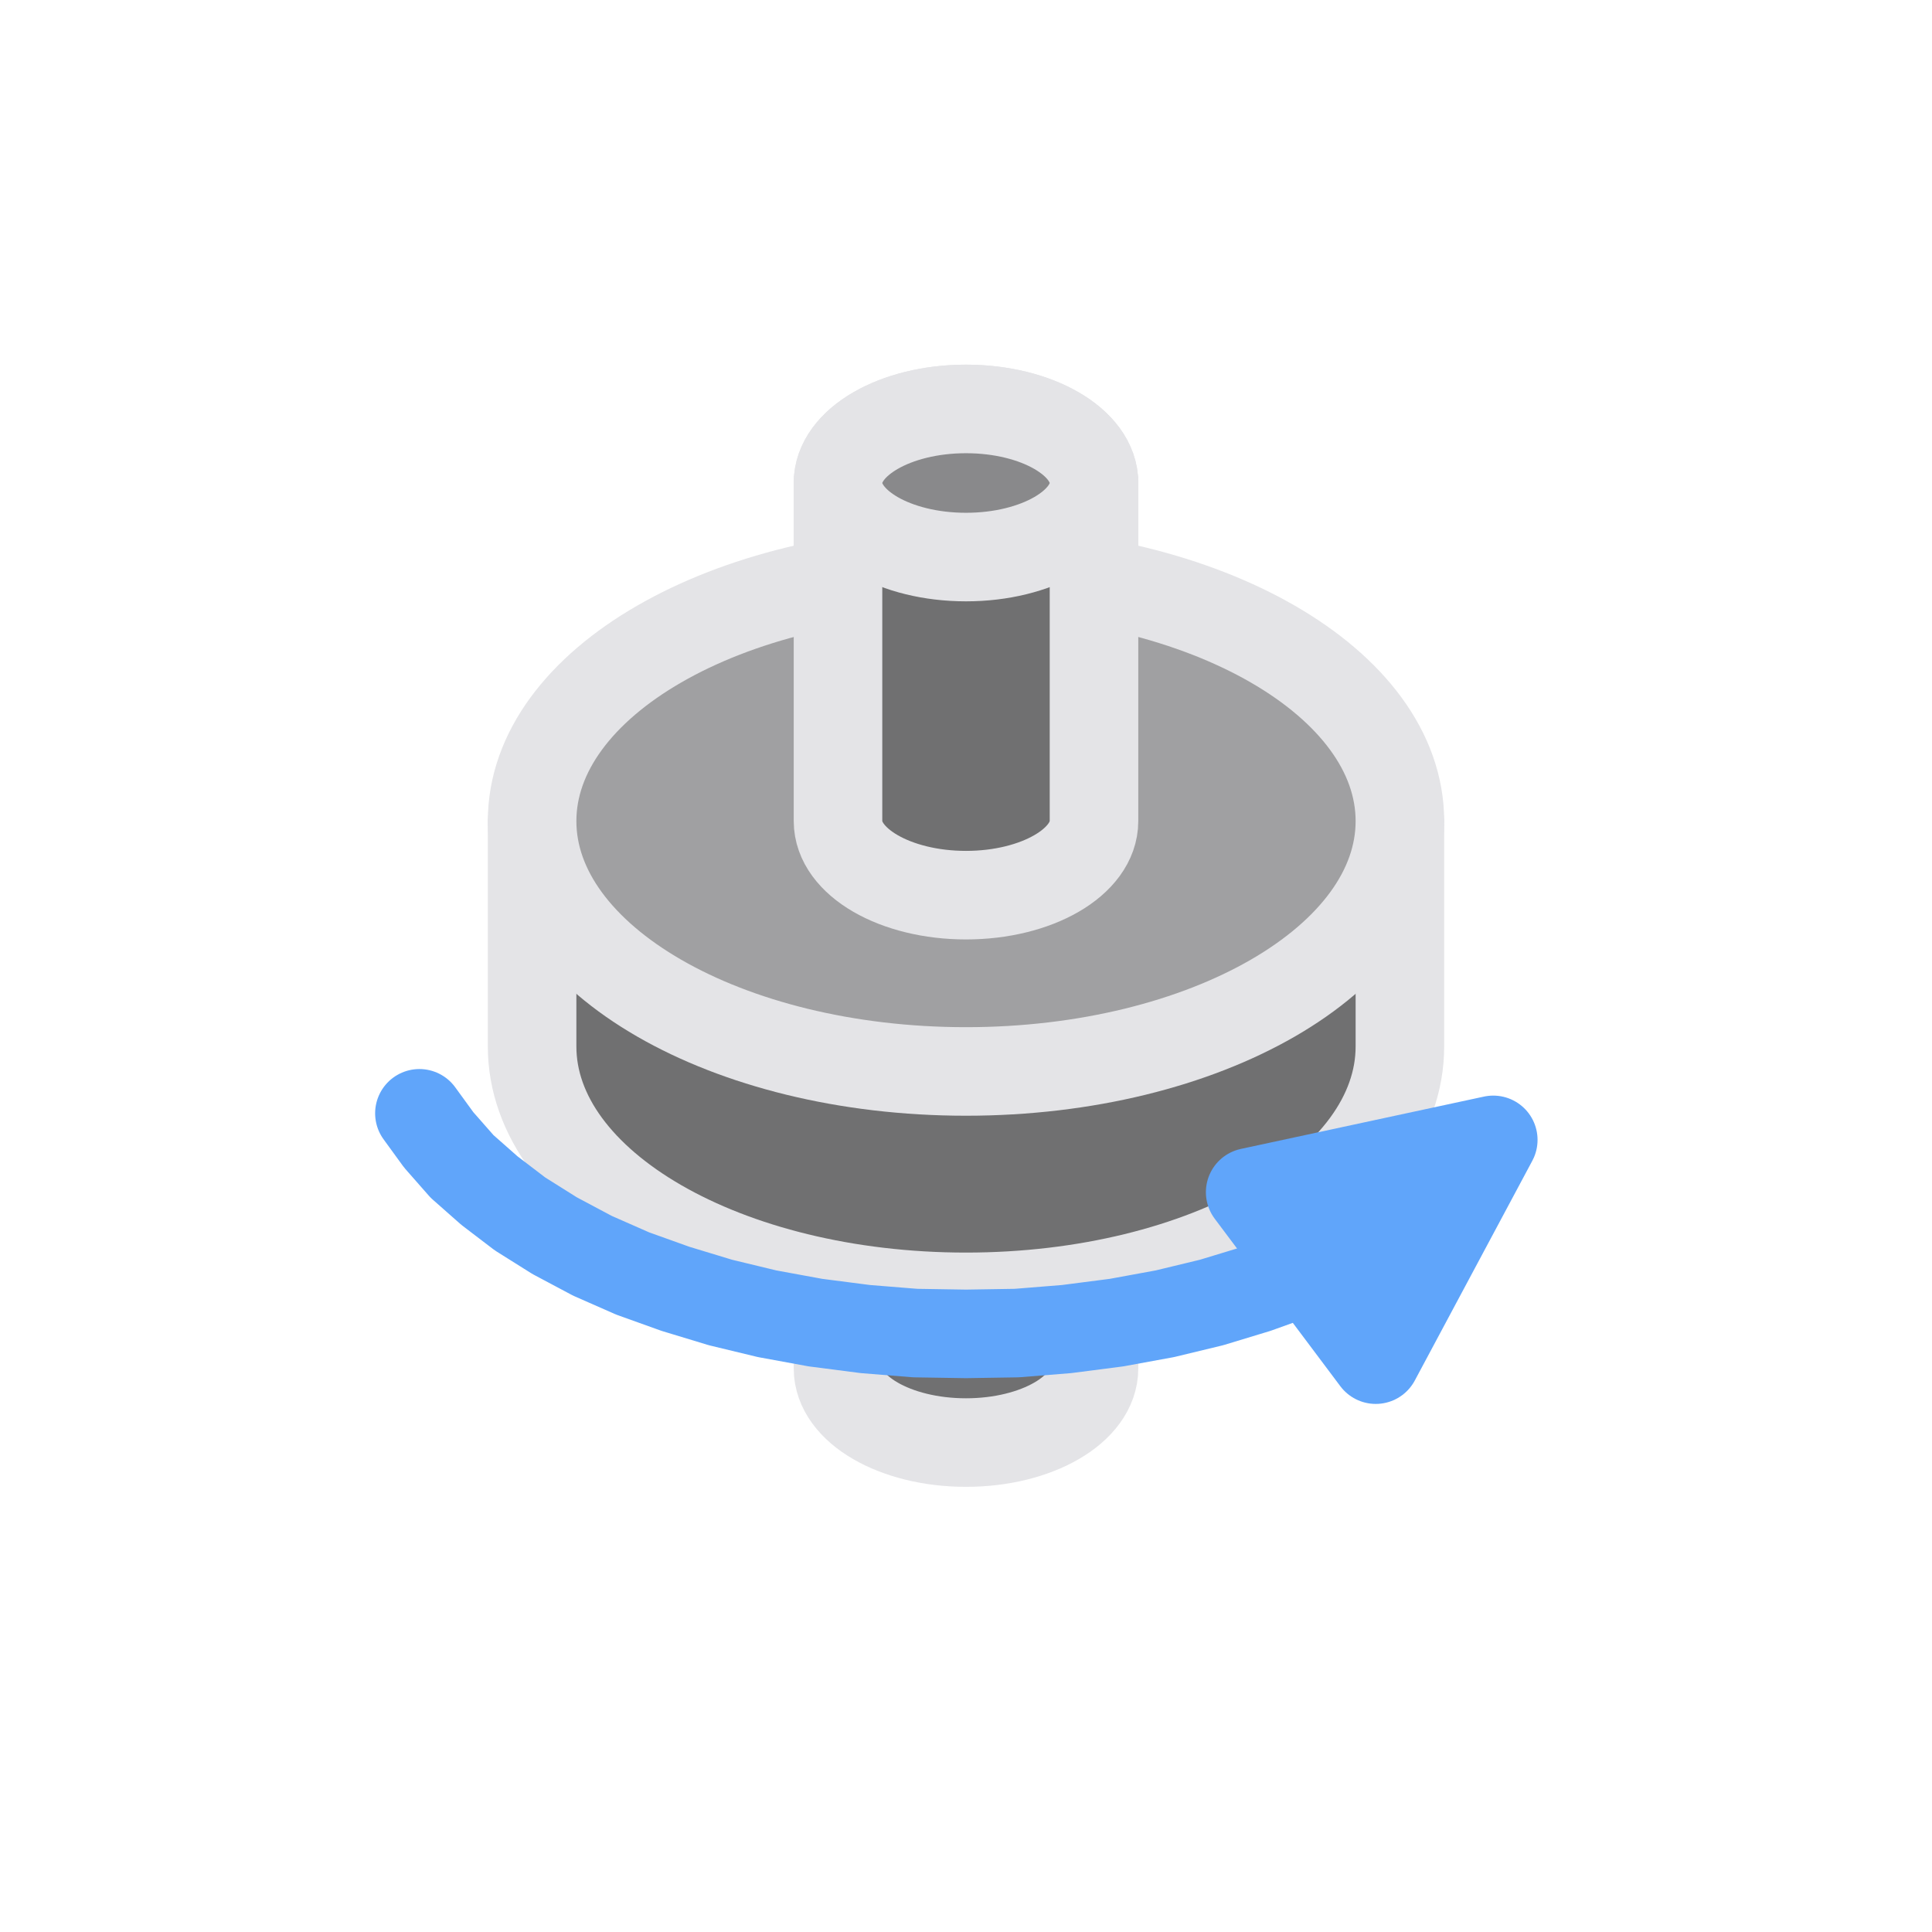
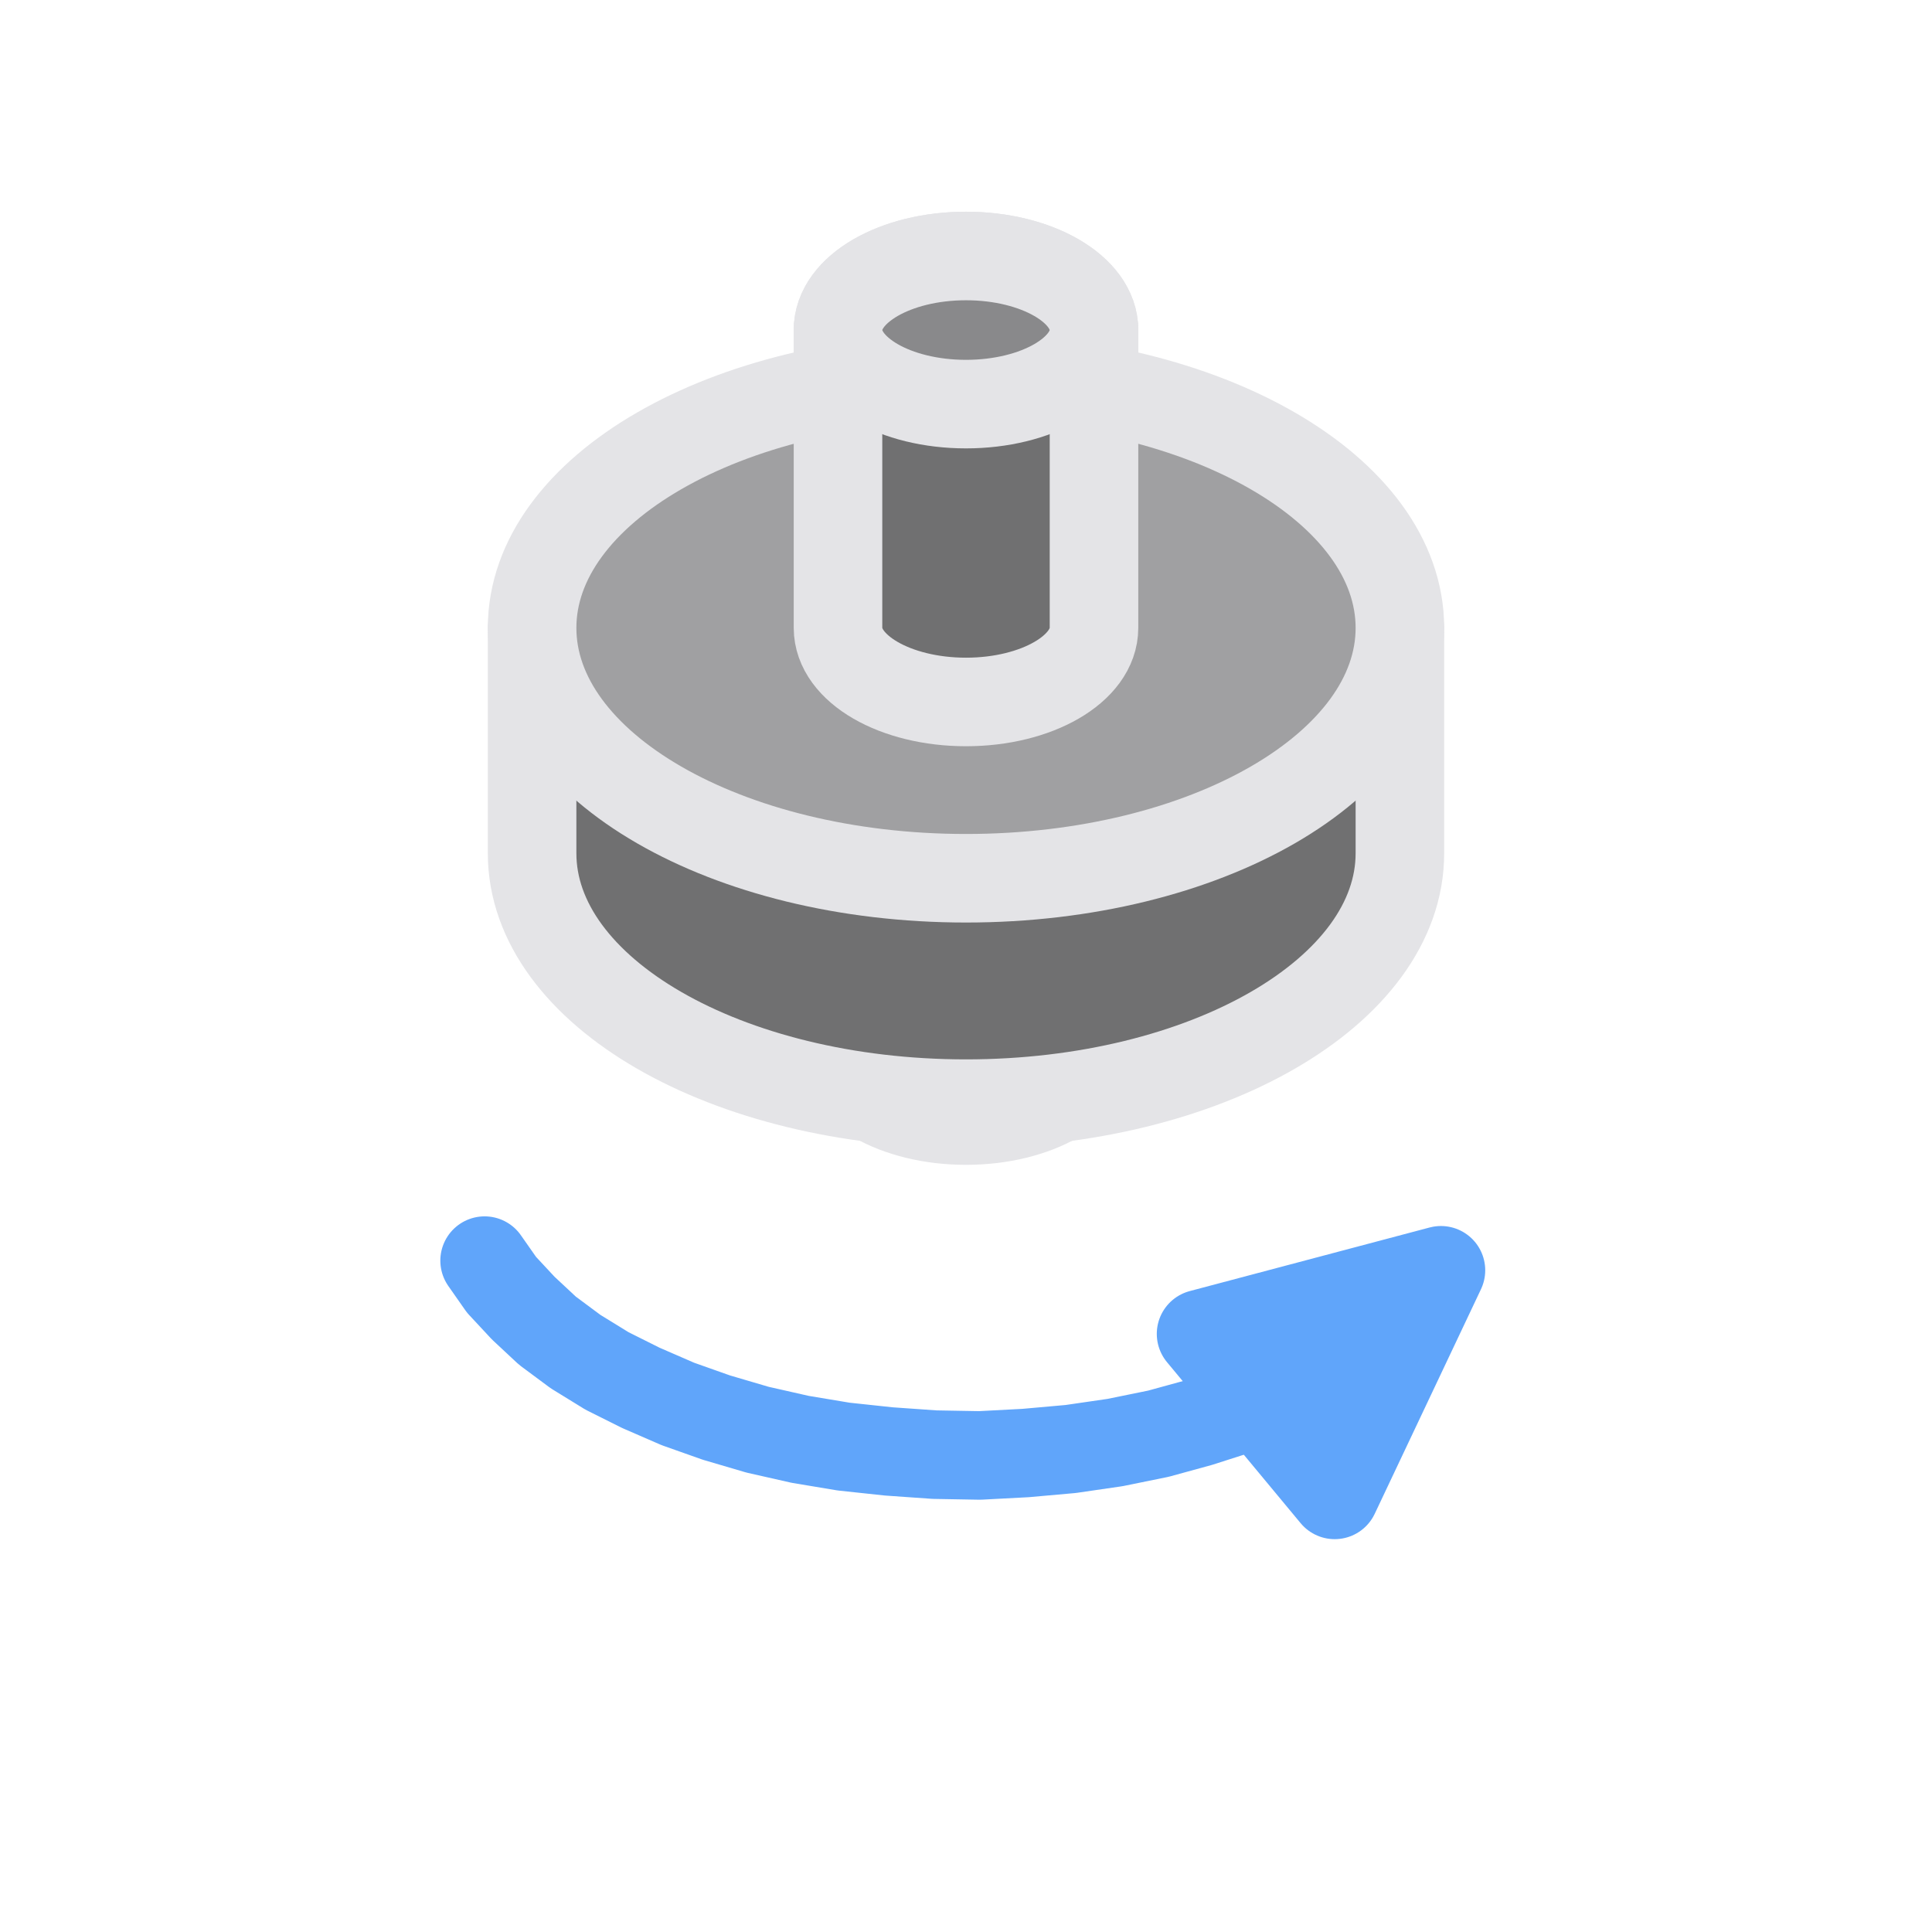
<svg xmlns="http://www.w3.org/2000/svg" viewBox="0 0 24 24" width="24" height="24" fill="none" stroke="#e4e4e7" stroke-width="1.1" stroke-linejoin="round" stroke-linecap="round">
-   <path d="M10.41 6 L10.41 17 A1.59 0.92 0 0 0 13.59 17 L13.59 6 Z" fill="#707071" />
-   <ellipse cx="12" cy="6" rx="1.59" ry="0.92" fill="#89898b" />
-   <path d="M6.61 10.2 L6.61 13 A5.39 3.11 0 0 0 17.39 13 L17.39 10.2 Z" fill="#707071" />
-   <ellipse cx="12" cy="10.2" rx="5.39" ry="3.11" fill="#a0a0a2" />
-   <path d="M10.41 6 L10.41 10.2 A1.59 0.92 0 0 0 13.59 10.2 L13.59 6 Z" fill="#707071" />
-   <ellipse cx="12" cy="6" rx="1.59" ry="0.92" fill="#89898b" />
-   <polyline points="5.21,13.83 5.45,14.16 5.74,14.49 6.08,14.79 6.46,15.08 6.89,15.35 7.36,15.6 7.86,15.82 8.39,16.01 8.95,16.18 9.53,16.32 10.13,16.43 10.75,16.51 11.37,16.56 12,16.57 12.63,16.56 13.25,16.51 13.87,16.43 14.47,16.32 15.05,16.18 15.61,16.01 16.14,15.82 16.64,15.6" stroke="#60a5fa" />
-   <polygon points="18.55,14.16 17.09,16.89 15.53,14.81" fill="#60a5fa" stroke="#60a5fa" />
+   <path d="M10.41 4.1 L10.41 13 A1.59 0.92 0 0 0 13.59 13 L13.59 4.1 Z" fill="#707071" />
+   <ellipse cx="12" cy="4.1" rx="1.59" ry="0.92" fill="#89898b" />
+   <path d="M6.61 7.8 L6.61 10.6 A5.39 3.11 0 0 0 17.39 10.6 L17.39 7.8 Z" fill="#707071" />
+   <ellipse cx="12" cy="7.8" rx="5.39" ry="3.11" fill="#a0a0a2" />
+   <path d="M10.41 4.1 L10.41 7.8 A1.59 0.92 0 0 0 13.59 7.8 L13.59 4.1 Z" fill="#707071" />
+   <ellipse cx="12" cy="4.1" rx="1.59" ry="0.92" fill="#89898b" />
+   <polyline points="6.02,15.66 6.23,15.96 6.5,16.25 6.8,16.53 7.15,16.79 7.54,17.03 7.96,17.24 8.42,17.44 8.9,17.61 9.41,17.76 9.94,17.88 10.48,17.97 11.04,18.03 11.61,18.07 12.17,18.08 12.74,18.05 13.3,18 13.85,17.92 14.39,17.81 14.9,17.67 15.4,17.51 15.86,17.32 16.3,17.11" stroke="#60a5fa" />
+   <polygon points="17.9,15.78 16.58,18.57 14.92,16.57" fill="#60a5fa" stroke="#60a5fa" />
</svg>
